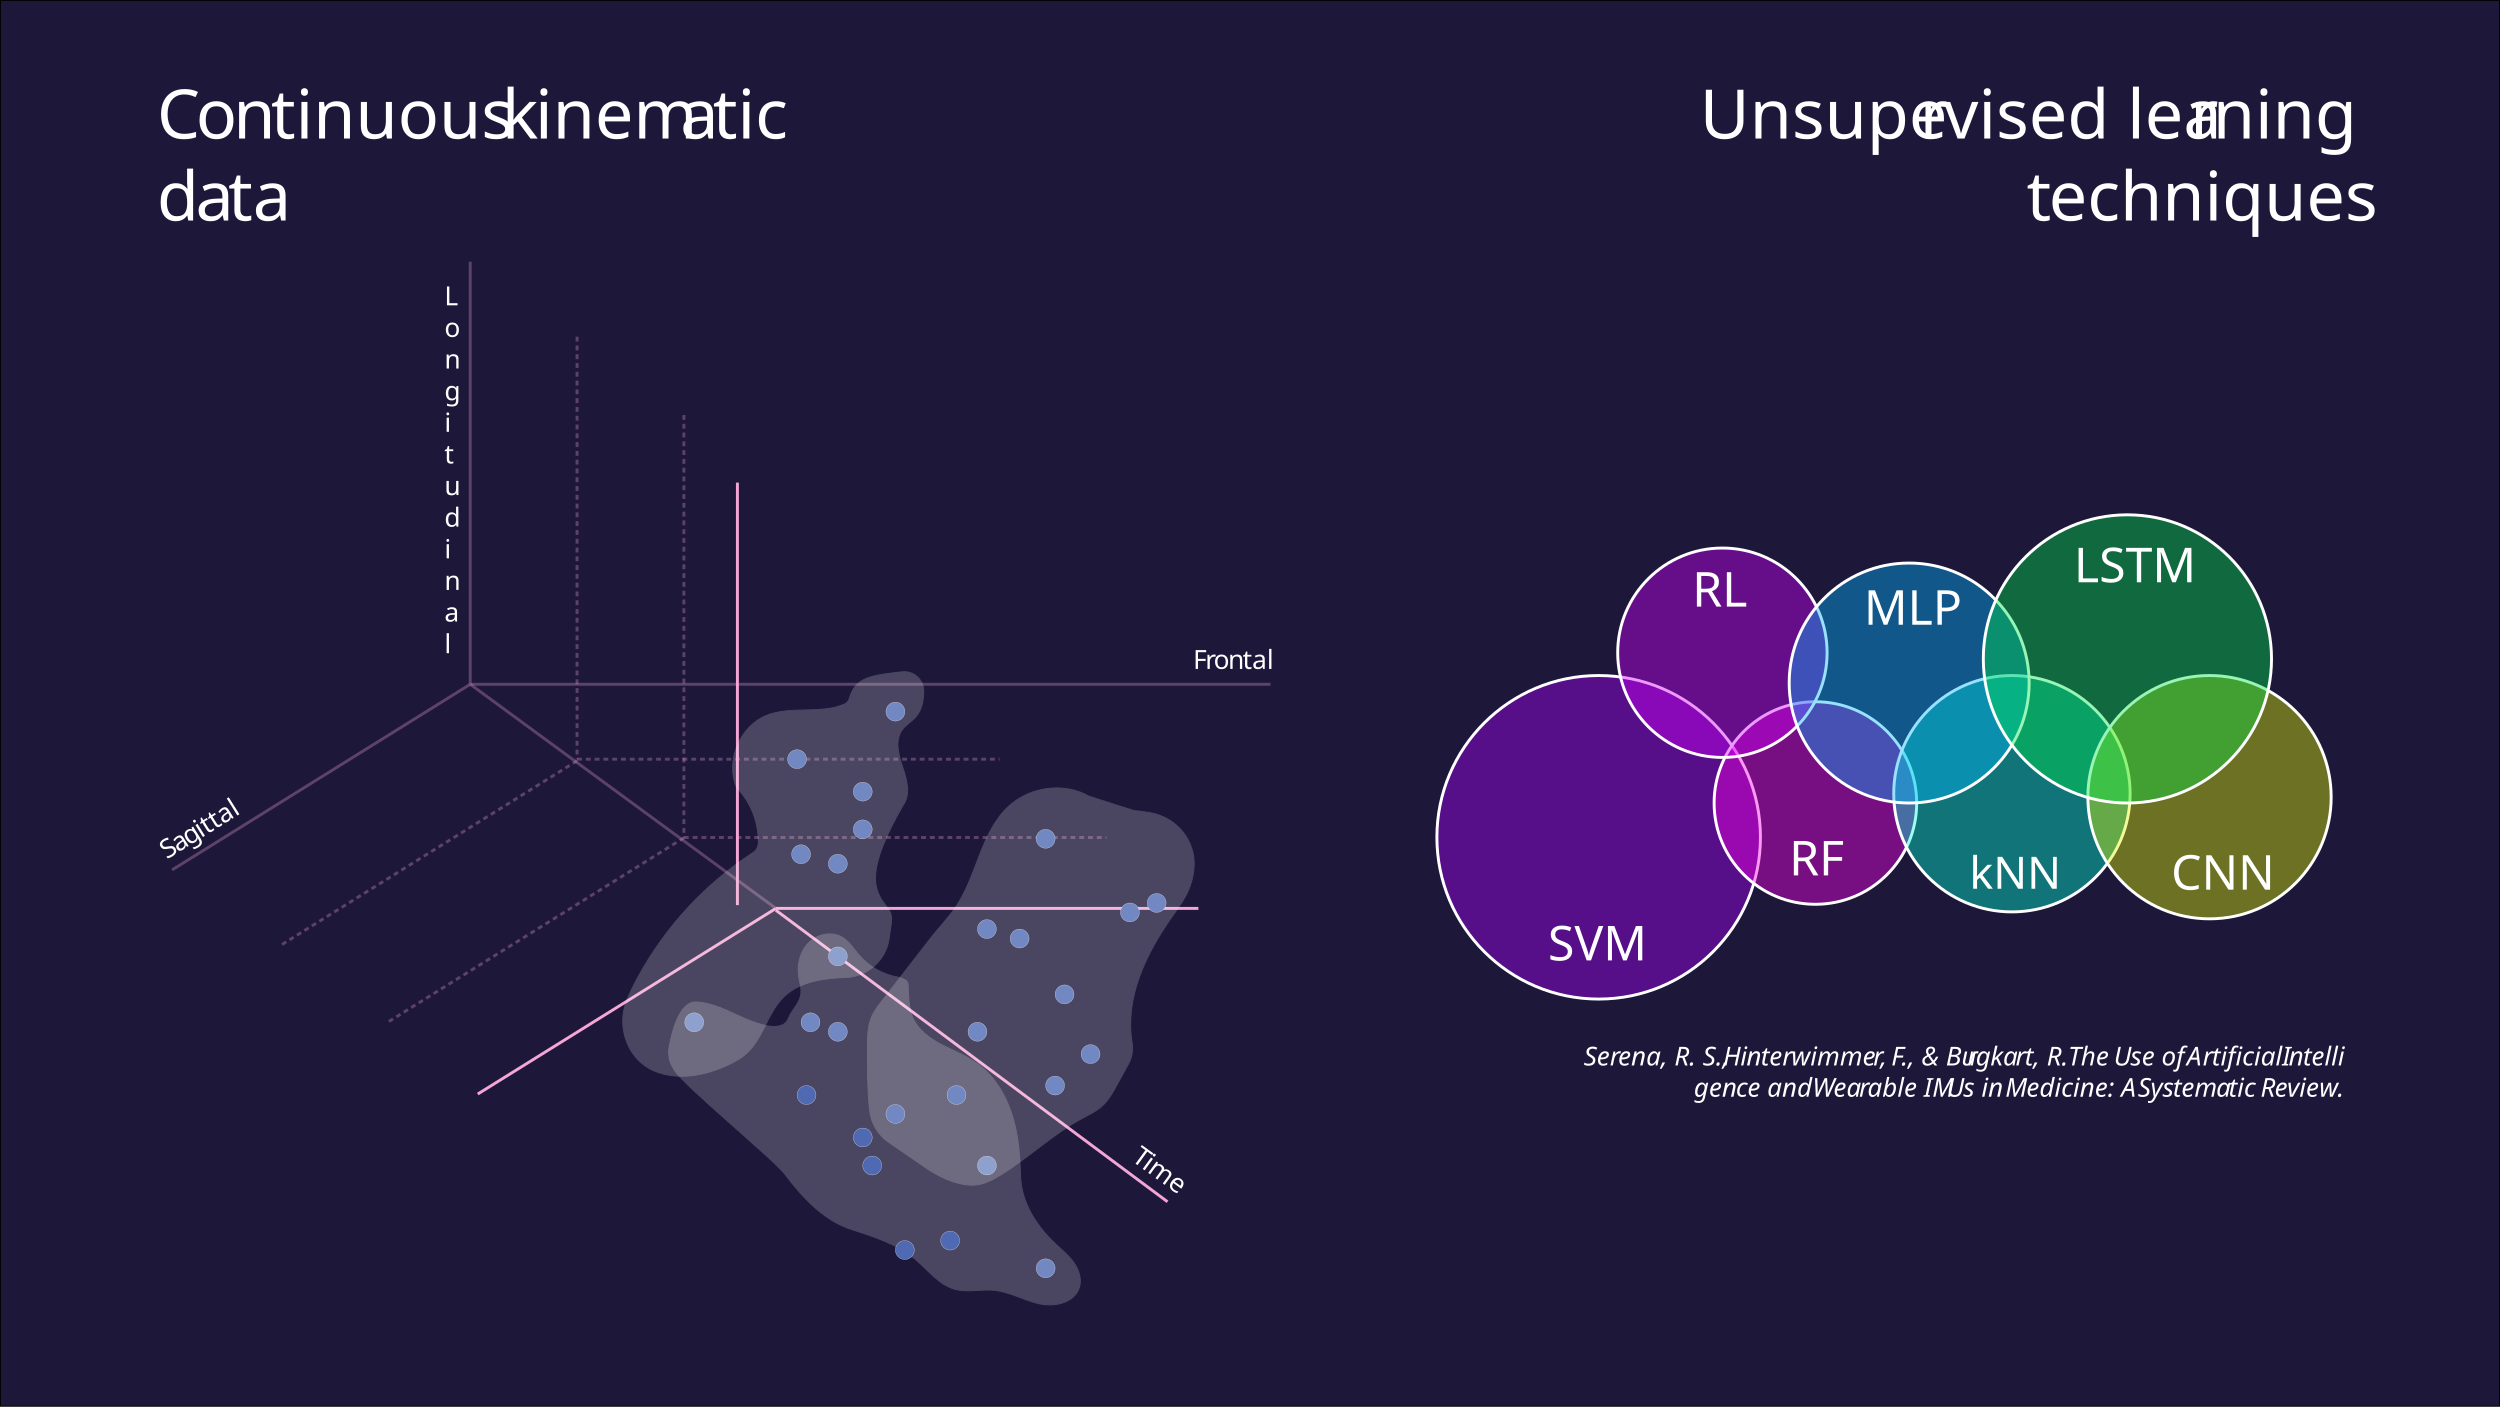
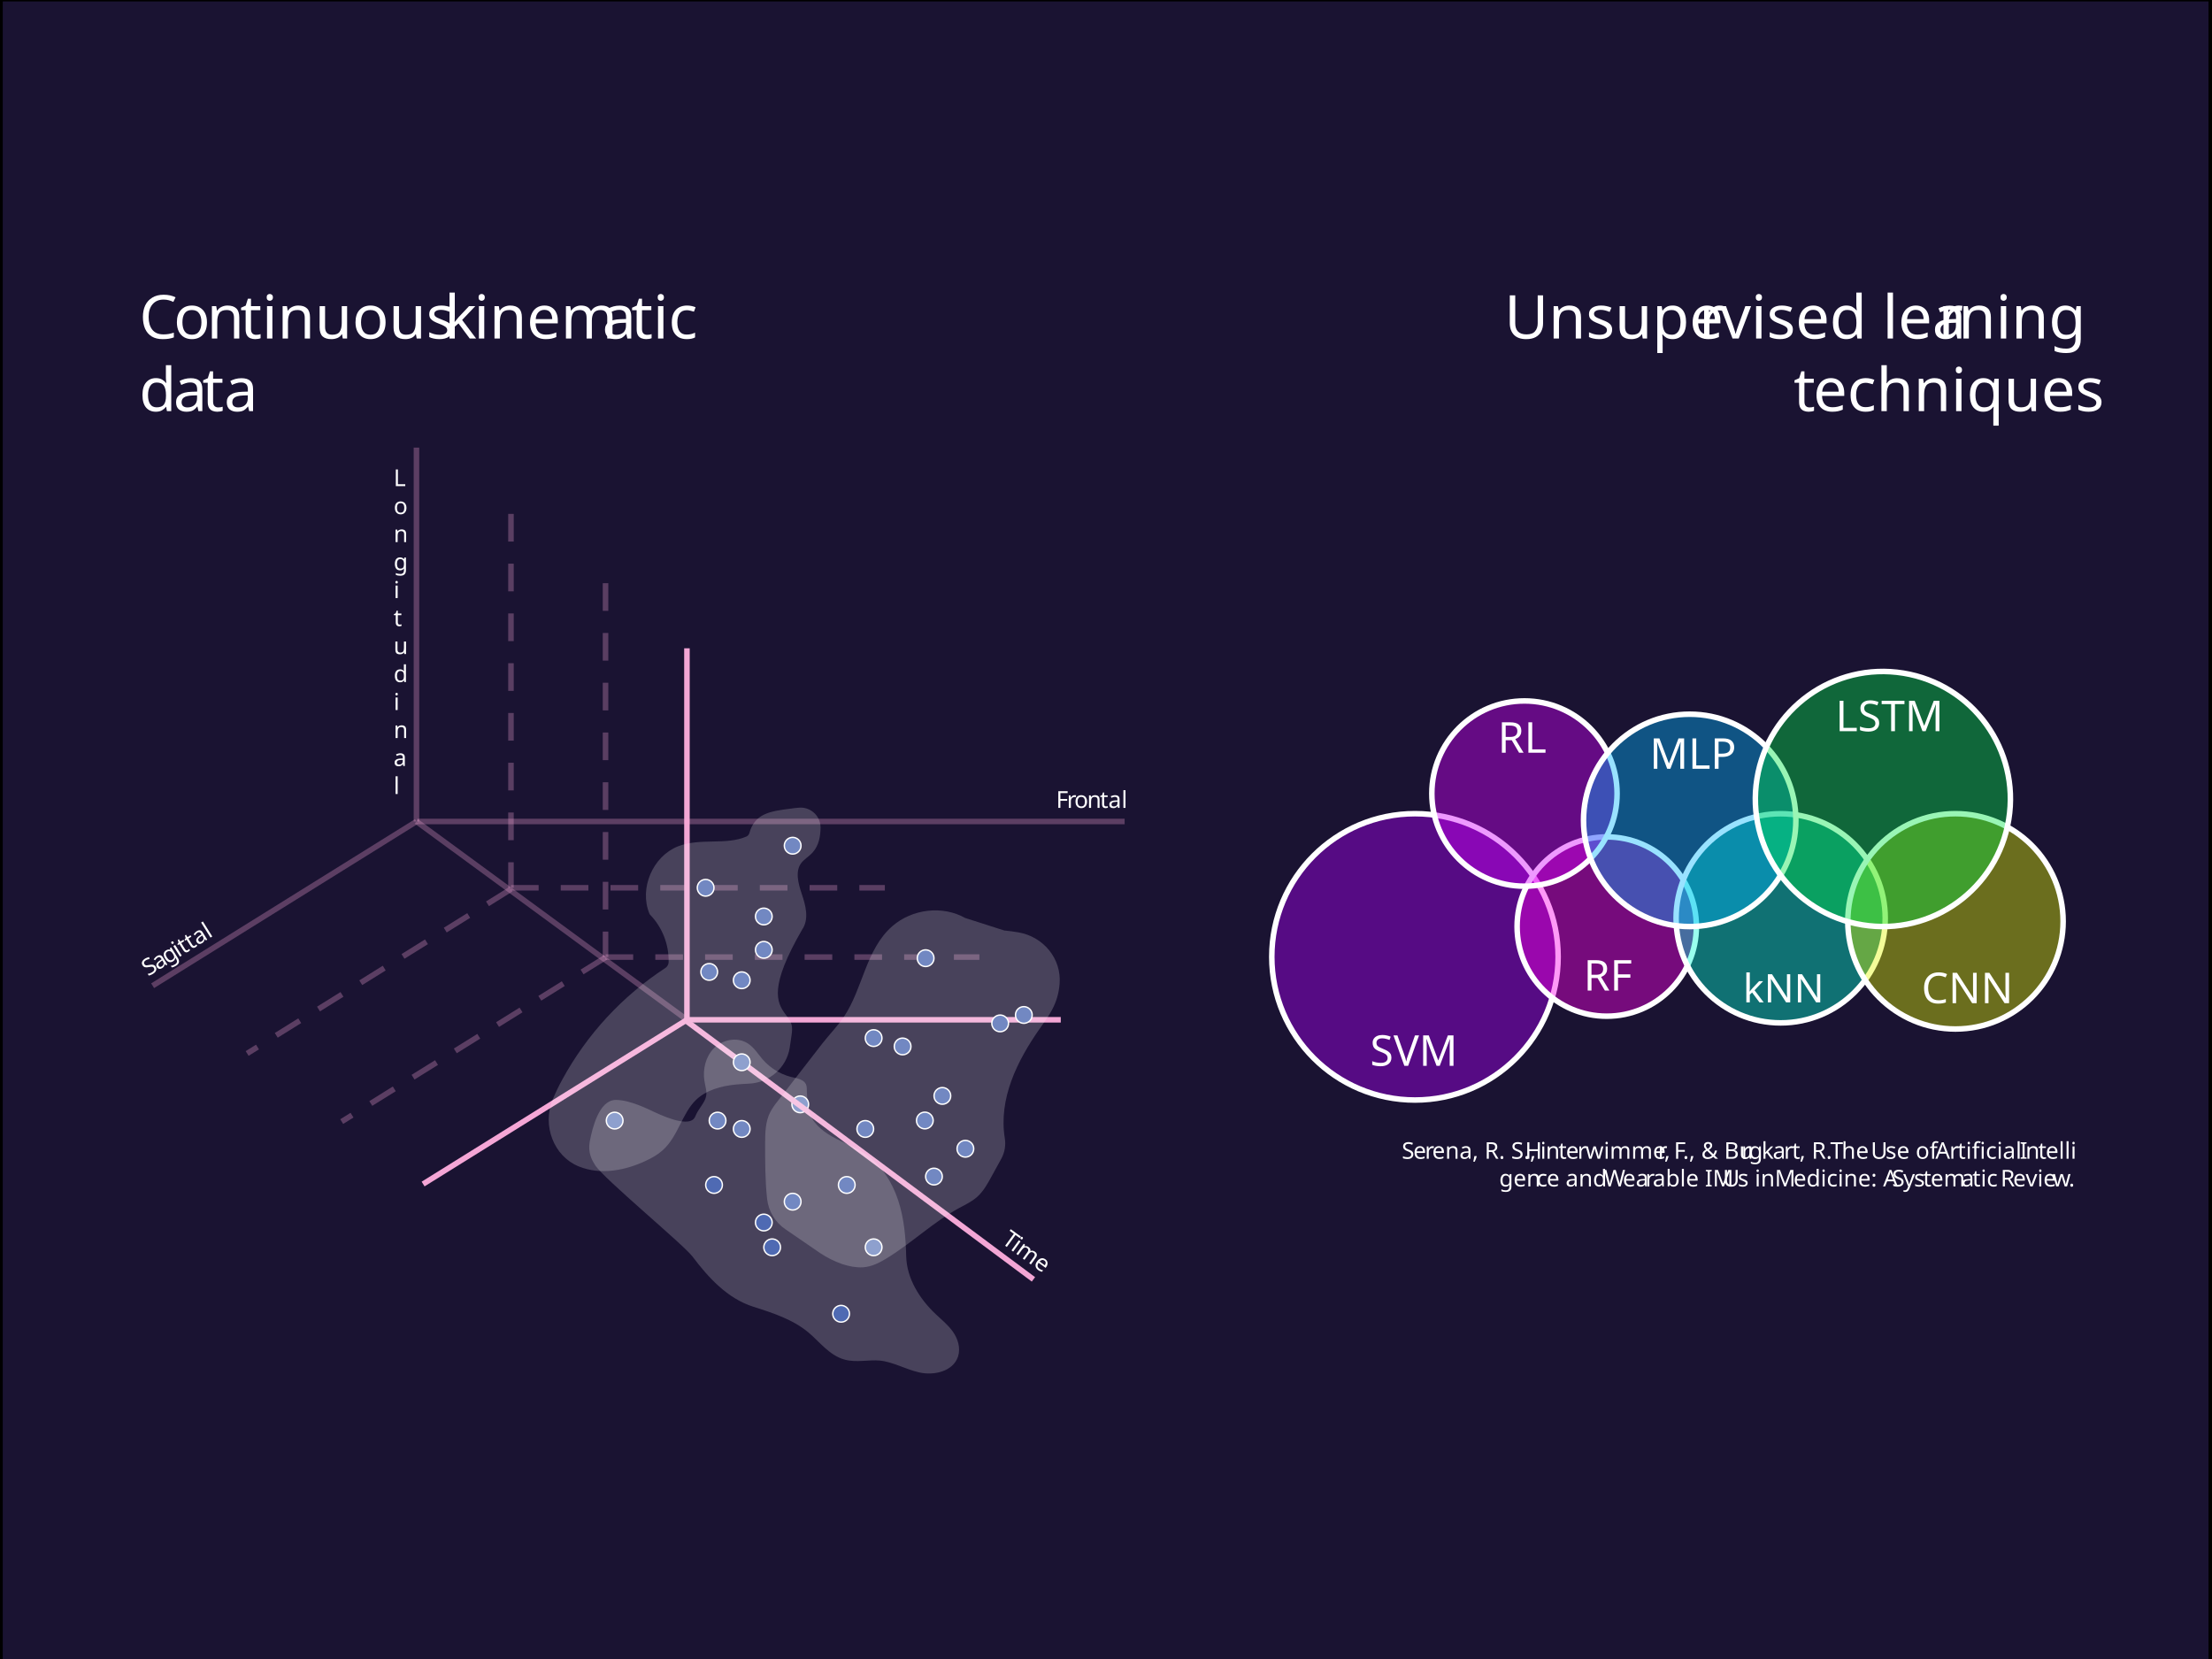
- <svg xmlns="http://www.w3.org/2000/svg" id="Layer_1" data-name="Layer 1" viewBox="0 0 2561 1441">
-   <defs>
-     <style>.cls-1{fill:#1d183a;stroke:#000;}.cls-1,.cls-2,.cls-33,.cls-45,.cls-46,.cls-47,.cls-48,.cls-49,.cls-58,.cls-59{stroke-miterlimit:10;}.cls-2,.cls-33,.cls-45,.cls-46,.cls-47,.cls-48,.cls-49{fill:none;stroke-width:3px;}.cls-2,.cls-46{stroke:#f3a6d5;}.cls-3{font-size:70px;}.cls-3,.cls-40,.cls-41,.cls-50,.cls-59,.cls-7{fill:#fff;}.cls-3,.cls-40,.cls-41,.cls-50{font-family:SourceSansPro-Regular, SourceSansPro Regular;}.cls-4{letter-spacing:0.03em;}.cls-5{letter-spacing:0em;}.cls-6{letter-spacing:-0.01em;}.cls-7{font-size:26.68px;font-family:SourceSansPro-It, SourceSansPro It;font-style:italic;}.cls-8{letter-spacing:0.01em;}.cls-9{letter-spacing:-0.01em;}.cls-10{letter-spacing:0.01em;}.cls-11{letter-spacing:0em;}.cls-12{letter-spacing:-0.01em;}.cls-13{letter-spacing:0em;}.cls-14{letter-spacing:0.02em;}.cls-15{letter-spacing:-0.05em;}.cls-16{letter-spacing:-0.1em;}.cls-17{letter-spacing:-0.01em;}.cls-18{letter-spacing:0em;}.cls-19{letter-spacing:0.02em;}.cls-20{letter-spacing:0.02em;}.cls-21{letter-spacing:0em;}.cls-22{letter-spacing:-0.04em;}.cls-23{letter-spacing:-0.01em;}.cls-24{letter-spacing:-0.01em;}.cls-25{letter-spacing:0.01em;}.cls-26{letter-spacing:0em;}.cls-27{letter-spacing:-0.04em;}.cls-28{letter-spacing:-0.03em;}.cls-29{letter-spacing:-0.01em;}.cls-30{letter-spacing:0em;}.cls-31{letter-spacing:-0.04em;}.cls-32{fill:#ae00ff;}.cls-32,.cls-34,.cls-35,.cls-36,.cls-37,.cls-38,.cls-39{opacity:0.4;}.cls-33,.cls-58,.cls-59{stroke:#fff;}.cls-34{fill:#ff00ea;}.cls-35{fill:#00ffd4;}.cls-36{fill:#e3f700;}.cls-37{fill:#d500ff;}.cls-38{fill:#00b7ff;}.cls-39{fill:#00e645;}.cls-40{font-size:49.34px;}.cls-41{font-size:45.74px;}.cls-42{letter-spacing:-0.01em;}.cls-43{letter-spacing:0em;}.cls-44{letter-spacing:0.02em;}.cls-45{stroke:#f7a6d7;}.cls-45,.cls-46,.cls-47,.cls-48{opacity:0.3;}.cls-46,.cls-48{stroke-dasharray:5 4 5 4 5 4;}.cls-47{stroke:#f1a6d4;}.cls-48,.cls-49{stroke:#f5a6d6;}.cls-50{font-size:27px;}.cls-51{letter-spacing:-0.03em;}.cls-52{letter-spacing:-0.01em;}.cls-53{letter-spacing:0em;}.cls-54{letter-spacing:0em;}.cls-55{letter-spacing:0em;}.cls-56{letter-spacing:-0.01em;}.cls-57{letter-spacing:-0.01em;}.cls-58{fill:#4f6ab3;stroke-width:0.25px;}.cls-59{opacity:0.2;}</style>
-   </defs>
-   <rect class="cls-1" x="0.5" y="0.5" width="2560" height="1440" />
-   <line class="cls-2" x1="755.4" y1="494.38" x2="755.4" y2="927.19" />
-   <text class="cls-3" transform="translate(1741.18 141.91)">Unsupe<tspan class="cls-4" x="225.33" y="0">r</tspan>
-     <tspan x="249.97" y="0">vised lea</tspan>
-     <tspan class="cls-5" x="502.45" y="0">r</tspan>
-     <tspan x="525.62" y="0">ning</tspan>
-     <tspan class="cls-6" x="334.8" y="84">t</tspan>
-     <tspan x="357.55" y="84">echniques</tspan>
-   </text>
-   <text class="cls-7" transform="translate(1622.37 1091.46)">
-     <tspan class="cls-8">S</tspan>
-     <tspan x="13.31" y="0">e</tspan>
-     <tspan class="cls-9" x="26.68" y="0">r</tspan>
-     <tspan x="35.14" y="0">ena, R. S., </tspan>
-     <tspan class="cls-10" x="142.74" y="0">H</tspan>
-     <tspan x="160.4" y="0">i</tspan>
-     <tspan class="cls-11" x="166.64" y="0">n</tspan>
-     <tspan class="cls-12" x="181.34" y="0">t</tspan>
-     <tspan class="cls-13" x="190.01" y="0">e</tspan>
-     <tspan class="cls-14" x="203.38" y="0">r</tspan>
-     <tspan x="212.77" y="0">wimme</tspan>
-     <tspan class="cls-15" x="296.52" y="0">r</tspan>
-     <tspan x="303.83" y="0">, </tspan>
-     <tspan class="cls-16" x="315.01" y="0">F</tspan>
-     <tspan x="325.41" y="0">., &amp; Bu</tspan>
-     <tspan class="cls-17" x="393.07" y="0">r</tspan>
-     <tspan class="cls-18" x="401.58" y="0">g</tspan>
-     <tspan class="cls-19" x="416.5" y="0">k</tspan>
-     <tspan x="429.49" y="0">a</tspan>
-     <tspan class="cls-20" x="442.35" y="0">r</tspan>
-     <tspan class="cls-21" x="451.71" y="0">t</tspan>
-     <tspan x="460.46" y="0">, R.</tspan>
-     <tspan class="cls-22" x="491.52" y="0"> </tspan>
-     <tspan class="cls-23" x="496.08" y="0">T</tspan>
-     <tspan class="cls-18" x="509.16" y="0">he </tspan>
-     <tspan class="cls-24" x="542.98" y="0">U</tspan>
-     <tspan class="cls-18" x="560.09" y="0">se of </tspan>
-     <tspan class="cls-21" x="617.77" y="0">A</tspan>
-     <tspan class="cls-20" x="634.02" y="0">r</tspan>
-     <tspan x="643.38" y="0">tificial </tspan>
-     <tspan class="cls-25" x="715.42" y="0">I</tspan>
-     <tspan class="cls-26" x="722.06" y="0">n</tspan>
-     <tspan class="cls-12" x="736.76" y="0">t</tspan>
-     <tspan x="745.43" y="0">elli</tspan>
-     <tspan x="112.77" y="32.02">gen</tspan>
-     <tspan class="cls-12" x="155.86" y="32.02">c</tspan>
-     <tspan x="167.65" y="32.02">e and</tspan>
-     <tspan class="cls-27" x="229.39" y="32.02"> </tspan>
-     <tspan class="cls-28" x="234.09" y="32.02">W</tspan>
-     <tspan class="cls-13" x="255.78" y="32.02">ea</tspan>
-     <tspan class="cls-29" x="282" y="32.02">r</tspan>
-     <tspan class="cls-13" x="290.59" y="32.02">able IM</tspan>
-     <tspan class="cls-12" x="371.78" y="32.02">U</tspan>
-     <tspan x="388.88" y="32.02">s in </tspan>
-     <tspan class="cls-8" x="431.81" y="32.02">M</tspan>
-     <tspan x="453.42" y="32.02">edicine: A </tspan>
-     <tspan class="cls-17" x="567.61" y="32.02">S</tspan>
-     <tspan class="cls-12" x="580.55" y="32.02">y</tspan>
-     <tspan x="592.96" y="32.02">s</tspan>
-     <tspan class="cls-12" x="603.52" y="32.02">t</tspan>
-     <tspan x="612.19" y="32.02">em</tspan>
-     <tspan class="cls-26" x="647.81" y="32.02">a</tspan>
-     <tspan x="660.56" y="32.02">tic </tspan>
-     <tspan class="cls-30" x="693.24" y="32.02">R</tspan>
-     <tspan x="707.71" y="32.02">evie</tspan>
-     <tspan class="cls-31" x="753.51" y="32.02">w</tspan>
-     <tspan x="772.11" y="32.02">.</tspan>
-   </text>
-   <circle class="cls-32" cx="1637.67" cy="857.73" r="165.72" />
-   <circle class="cls-33" cx="1637.67" cy="857.73" r="165.72" />
-   <circle class="cls-34" cx="1859.69" cy="822.61" r="103.75" />
-   <circle class="cls-33" cx="1859.69" cy="822.61" r="103.75" />
-   <circle class="cls-35" cx="2061.02" cy="813.08" r="121.07" />
-   <circle class="cls-33" cx="2061.02" cy="813.08" r="121.07" />
-   <circle class="cls-36" cx="2263.43" cy="816.63" r="124.62" />
-   <circle class="cls-33" cx="2263.43" cy="816.63" r="124.62" />
-   <circle class="cls-37" cx="1764.42" cy="668.66" r="107.25" />
-   <circle class="cls-33" cx="1764.42" cy="668.66" r="107.25" />
-   <circle class="cls-38" cx="1955.75" cy="699.7" r="122.91" />
-   <circle class="cls-33" cx="1955.75" cy="699.7" r="122.91" />
-   <circle class="cls-39" cx="2179.33" cy="674.99" r="147.62" />
-   <circle class="cls-33" cx="2179.33" cy="674.99" r="147.62" />
-   <text class="cls-40" transform="translate(1585.71 983.86)">SVM</text>
-   <text class="cls-40" transform="translate(1832.84 896.75)">RF</text>
-   <text class="cls-40" transform="translate(1909.39 639.97)">MLP</text>
-   <text class="cls-40" transform="translate(2124.54 596.44)">LSTM</text>
-   <text class="cls-40" transform="translate(2224.08 911.36)">CNN</text>
-   <text class="cls-41" transform="translate(2017.43 910.4)">kNN</text>
-   <text class="cls-40" transform="translate(1733.52 621.38)">RL</text>
-   <text class="cls-3" transform="translate(160.73 141.91)">
-     <tspan class="cls-42">C</tspan>
-     <tspan x="39.83" y="0">o</tspan>
-     <tspan class="cls-43" x="78.26" y="0">n</tspan>
-     <tspan x="116.83" y="0">tinuous </tspan>
-     <tspan class="cls-44" x="353.36" y="0">k</tspan>
-     <tspan x="387.38" y="0">inem</tspan>
-     <tspan class="cls-43" x="536.05" y="0">a</tspan>
-     <tspan x="569.51" y="0">tic</tspan>
-     <tspan x="0" y="84">d</tspan>
-     <tspan class="cls-43" x="39.48" y="84">a</tspan>
-     <tspan x="72.94" y="84">ta</tspan>
-   </text>
-   <line class="cls-45" x1="481.69" y1="268.16" x2="481.69" y2="700.97" />
-   <line class="cls-46" x1="591.13" y1="344.9" x2="591.13" y2="777.71" />
-   <line class="cls-46" x1="700.57" y1="425.12" x2="700.57" y2="857.93" />
-   <line class="cls-45" x1="482.63" y1="700.97" x2="1301.56" y2="700.97" />
-   <line class="cls-46" x1="591.13" y1="777.71" x2="1023.94" y2="777.71" />
-   <line class="cls-46" x1="700.57" y1="857.93" x2="1133.38" y2="857.93" />
-   <line class="cls-2" x1="794.82" y1="930.56" x2="1227.64" y2="930.56" />
-   <line class="cls-47" x1="481.69" y1="700.97" x2="794.82" y2="930.56" />
-   <line class="cls-45" x1="481.69" y1="700.97" x2="176.27" y2="891.14" />
-   <line class="cls-48" x1="591.13" y1="779.37" x2="285.71" y2="969.53" />
-   <line class="cls-48" x1="700.57" y1="858.25" x2="395.15" y2="1048.41" />
-   <line class="cls-49" x1="794.82" y1="930.56" x2="489.41" y2="1120.73" />
-   <text class="cls-50" transform="translate(1222.19 685.24)">
-     <tspan class="cls-51">F</tspan>
-     <tspan class="cls-52" x="12.45" y="0">r</tspan>
-     <tspan x="21.01" y="0">o</tspan>
-     <tspan class="cls-53" x="35.83" y="0">n</tspan>
-     <tspan x="50.71" y="0">tal</tspan>
-   </text>
-   <text class="cls-50" transform="translate(455.24 312.75)">L<tspan x="0" y="32.4">o</tspan>
-     <tspan x="0" y="64.8">n</tspan>
-     <tspan x="0" y="97.2">g</tspan>
-     <tspan x="0" y="129.6">i</tspan>
-     <tspan x="0" y="162">t</tspan>
-     <tspan x="0" y="194.4">u</tspan>
-     <tspan x="0" y="226.8">d</tspan>
-     <tspan x="0" y="259.2">i</tspan>
-     <tspan x="0" y="291.6">n</tspan>
-     <tspan x="0" y="324">a</tspan>
-     <tspan x="0" y="356.4">l</tspan>
-   </text>
-   <text class="cls-50" transform="translate(170.9 880.57) rotate(-32)">
-     <tspan class="cls-54">S</tspan>
-     <tspan class="cls-55" x="13.39" y="0">a</tspan>
-     <tspan class="cls-56" x="26.41" y="0">g</tspan>
-     <tspan x="41.34" y="0">ittal</tspan>
-   </text>
-   <text class="cls-50" transform="translate(1158.19 1188.42) rotate(36)">
-     <tspan class="cls-57">T</tspan>
-     <tspan x="13.09" y="0">ime</tspan>
-   </text>
-   <line class="cls-2" x1="794.82" y1="932.46" x2="1195.99" y2="1231.08" />
-   <circle class="cls-58" cx="917.25" cy="728.99" r="9.69" />
-   <circle class="cls-58" cx="883.8" cy="810.97" r="9.69" />
-   <circle class="cls-58" cx="816.51" cy="777.71" r="9.69" />
-   <circle class="cls-58" cx="820.61" cy="875.11" r="9.69" />
-   <circle class="cls-58" cx="883.8" cy="849.59" r="9.69" />
-   <circle class="cls-58" cx="711.17" cy="1047.25" r="9.69" />
-   <circle class="cls-58" cx="858.29" cy="979.72" r="9.69" />
-   <circle class="cls-58" cx="830.3" cy="1047.25" r="9.69" />
-   <circle class="cls-58" cx="1011" cy="1193.97" r="9.69" />
-   <circle class="cls-58" cx="1071.16" cy="1299.26" r="9.69" />
-   <circle class="cls-58" cx="1071.16" cy="859.27" r="9.69" />
-   <circle class="cls-58" cx="1011" cy="951.74" r="9.69" />
-   <circle class="cls-58" cx="1080.85" cy="1112.07" r="9.69" />
-   <circle class="cls-58" cx="1001.31" cy="1056.94" r="9.69" />
-   <circle class="cls-58" cx="1090.54" cy="1018.64" r="9.69" />
-   <circle class="cls-58" cx="1044.49" cy="961.43" r="9.69" />
-   <circle class="cls-58" cx="858.29" cy="1056.94" r="9.69" />
-   <circle class="cls-58" cx="858.29" cy="884.8" r="9.69" />
-   <circle class="cls-58" cx="1157.48" cy="934.69" r="9.69" />
-   <circle class="cls-58" cx="1184.88" cy="925" r="9.69" />
-   <circle class="cls-58" cx="1117.17" cy="1079.85" r="9.69" />
-   <path class="cls-59" d="M920.54,1001.11a68.59,68.59,0,0,1-40.71-22.94c-5.34-6.25-9.74-13.66-16.77-17.92-10.82-6.57-25.87-3.48-34.76,5.54s-12,22.7-10,35.2c1,6,3,12.12,2,18.15-1.51,9-9.36,15.6-12.7,24.11-6.38,16.28-34.37,4.92-51.13-2.82-7.75-3.57-28.27-14-43.95-14-16.35,0-24,29.39-27,45.46-2.3,12.44,2.82,20.37,5.52,24.77,9.17,15,102.11,91.73,112.66,105.74,18.26,24.24,40,48,68.92,57.18,23,7.32,46.62,15,65.1,30.52,13.05,11,23.91,26,40.32,30.57,13.07,3.64,27-.22,40.53,1.12,16,1.58,30.47,10.35,46.2,13.83s35.86-1.06,40.84-16.39c2.84-8.76-.32-18.51-5.65-26s-12.64-13.33-19.34-19.65c-19.35-18.24-34.58-42.69-35.19-69.28-.5-21.55-2.36-43.3-9.11-63.77s-18.8-39.71-36.51-52c-11.94-8.29-25.91-13.12-38.59-20.22s-24.73-17.51-28.24-31.61c-1.82-7.32-2.17-14.93-2.54-22.46C930.05,1007.54,932,1004.2,920.54,1001.11Z" />
-   <path class="cls-59" d="M915.46,689.24c-24.88,3.08-39.65,5.8-45.26,26a9.33,9.33,0,0,1-5.21,6.06c-24.52,10.61-54,1.68-79,11.27-27.93,10.74-43.16,46.45-31.55,74a80.16,80.16,0,0,1,22.39,57,11.86,11.86,0,0,1-5.33,9.74,355.76,355.76,0,0,0-118.07,127.74,230.21,230.21,0,0,0-11.33,23.6c-11.21,27.72,1.05,61.47,28.75,72.74,24.27,9.86,52.22,4.42,75.8-6.82,6.4-3.06,12.66-6.56,17.94-11.3,17.45-15.63,21.67-42,38.55-58.29,12.59-12.12,30.57-16.89,48-18.64,5.1-.51,10.23-.8,15.37-1,22-1,40.6-17.08,44.13-38.82q1.19-7.37,2.15-14.76c.5-3.89,1-7.93-.24-11.68-1.12-3.54-3.59-6.46-5.85-9.41-12.28-16.08-19.59-35.9,18.73-102.26,7.65-10.94,3.55-25.86-.75-38.51s-8.22-27.67-.33-38.44c3.74-5.11,9.58-8.27,13.77-13,6.23-7.06,8-16.46,8.15-26.1a19.92,19.92,0,0,0-21.21-20.19C922.11,688.35,918.89,688.73,915.46,689.24Z" />
-   <circle class="cls-58" cx="826.2" cy="1121.76" r="9.69" />
-   <circle class="cls-58" cx="917.25" cy="1141.14" r="9.69" />
-   <circle class="cls-58" cx="893.49" cy="1193.97" r="9.69" />
-   <circle class="cls-58" cx="979.83" cy="1121.76" r="9.69" />
-   <circle class="cls-58" cx="973.32" cy="1270.88" r="9.69" />
-   <circle class="cls-58" cx="883.8" cy="1165.24" r="9.69" />
-   <circle class="cls-58" cx="926.94" cy="1280.57" r="9.69" />
-   <path class="cls-59" d="M1178.26,832.57c-5.47-1-11-1.62-16.79-2.21l-45.75-14.64c-25.44-14.41-59.08-10.06-80.86,8.84-30,26-33.45,71.29-55.59,104.26-7.49,11.14-17,20.74-25.26,31.34l-52,67.07a74.29,74.29,0,0,0-8,11.88c-5.27,10.41-5.4,22.58-5.42,34.25,0,21.56-.06,43.17,2.31,64.58a45.87,45.87,0,0,0,19.91,32.55l40.16,27.56a115.48,115.48,0,0,0,24.81,12.38c7.29,2.36,15,4,22.69,3.54,9.31-.58,17.92-5,25.88-9.89,29.17-17.78,54.06-42.14,84.12-58.36,7-3.78,14.37-7.17,20.31-12.48,6.72-6,11.19-14.08,15.53-22l11.76-21.43a34.08,34.08,0,0,0,3.59-21.79c-7.43-46.64,14.47-91.13,41.05-129C1207,930,1213.8,921,1218,910.69a69.91,69.91,0,0,0,4.24-14.73c.42-2.35.71-4.72.9-7.1C1225.35,861.36,1205.45,837.26,1178.26,832.57Z" />
+ <svg xmlns="http://www.w3.org/2000/svg" version="1.1" id="Layer_1" x="0px" y="0px" width="400px" height="300px" viewBox="0 0 400 300" style="enable-background:new 0 0 400 300;" xml:space="preserve">
+   <style type="text/css">
+ 	.st0{fill:#1A1332;stroke:#000000;stroke-miterlimit:10;}
+ 	.st1{fill:#4F6AB3;stroke:#FFFFFF;stroke-width:0.25;stroke-miterlimit:10;}
+ 	.st2{fill:none;stroke:#F3A6D5;stroke-miterlimit:10;}
+ 	.st3{fill:#FFFFFF;}
+ 	.st4{font-family:'SourceSansPro-Regular';}
+ 	.st5{font-size:10.93px;}
+ 	.st6{font-family:'SourceSansPro-It';}
+ 	.st7{font-size:4.174px;}
+ 	.st8{opacity:0.4;fill:#AE00FF;enable-background:new    ;}
+ 	.st9{fill:none;stroke:#FFFFFF;stroke-miterlimit:10;}
+ 	.st10{opacity:0.4;fill:#FF00EA;enable-background:new    ;}
+ 	.st11{opacity:0.4;fill:#00FFD4;enable-background:new    ;}
+ 	.st12{opacity:0.4;fill:#E3F700;enable-background:new    ;}
+ 	.st13{opacity:0.4;fill:#D500FF;enable-background:new    ;}
+ 	.st14{opacity:0.4;fill:#00B7FF;enable-background:new    ;}
+ 	.st15{opacity:0.4;fill:#00E645;enable-background:new    ;}
+ 	.st16{font-size:7.704px;}
+ 	.st17{font-size:7.142px;}
+ 	.st18{opacity:0.3;fill:none;stroke:#F7A6D7;stroke-miterlimit:10;enable-background:new    ;}
+ 	.st19{opacity:0.3;fill:none;stroke:#F3A6D5;stroke-miterlimit:10;stroke-dasharray:5,4,5,4,5,4;enable-background:new    ;}
+ 	.st20{opacity:0.3;fill:none;stroke:#F1A6D4;stroke-miterlimit:10;enable-background:new    ;}
+ 	.st21{opacity:0.3;fill:none;stroke:#F5A6D6;stroke-miterlimit:10;stroke-dasharray:5,4,5,4,5,4;enable-background:new    ;}
+ 	.st22{fill:none;stroke:#F5A6D6;stroke-miterlimit:10;}
+ 	.st23{font-size:4.224px;}
+ 	.st24{opacity:0.2;fill:#FFFFFF;stroke:#FFFFFF;stroke-miterlimit:10;enable-background:new    ;}
+ </style>
+   <rect y="-0.24" class="st0" width="399.87" height="300.85" />
+   <circle class="st1" cx="167.24" cy="202.62" r="1.51" />
+   <circle class="st1" cx="144.71" cy="199.7" r="1.51" />
+   <line class="st2" x1="124.22" y1="117.23" x2="124.22" y2="184.83" />
+   <text transform="matrix(1 0 0 1 272.0352 61.2191)" class="st3 st4 st5">Unsupe</text>
+   <text transform="matrix(1 0 0 1 307.2363 61.2191)" class="st3 st4 st5">r</text>
+   <text transform="matrix(1 0 0 1 311.083 61.2191)" class="st3 st4 st5">vised lea</text>
+   <text transform="matrix(1 0 0 1 350.5176 61.2191)" class="st3 st4 st5">r</text>
+   <text transform="matrix(1 0 0 1 354.1406 61.2191)" class="st3 st4 st5">ning</text>
+   <text transform="matrix(1 0 0 1 324.3311 74.3451)" class="st3 st4 st5">t</text>
+   <text transform="matrix(1 0 0 1 327.8877 74.3451)" class="st3 st4 st5">echniques</text>
+   <text transform="matrix(1 0 0 1 253.4795 209.5409)" class="st3 st6 st7">S</text>
+   <text transform="matrix(1 0 0 1 255.5576 209.5409)" class="st3 st6 st7">e</text>
+   <text transform="matrix(1 0 0 1 257.6465 209.5409)" class="st3 st6 st7">r</text>
+   <text transform="matrix(1 0 0 1 258.9697 209.5409)" class="st3 st6 st7">ena, R. S., </text>
+   <text transform="matrix(1 0 0 1 275.7725 209.5409)" class="st3 st6 st7">H</text>
+   <text transform="matrix(1 0 0 1 278.5342 209.5409)" class="st3 st6 st7">i</text>
+   <text transform="matrix(1 0 0 1 279.5088 209.5409)" class="st3 st6 st7">n</text>
+   <text transform="matrix(1 0 0 1 281.8057 209.5409)" class="st3 st6 st7">t</text>
+   <text transform="matrix(1 0 0 1 283.1572 209.5409)" class="st3 st6 st7">e</text>
+   <text transform="matrix(1 0 0 1 285.2471 209.5409)" class="st3 st6 st7">r</text>
+   <text transform="matrix(1 0 0 1 286.7158 209.5409)" class="st3 st6 st7">wimme</text>
+   <text transform="matrix(1 0 0 1 299.7979 209.5409)" class="st3 st6 st7">r</text>
+   <text transform="matrix(1 0 0 1 300.9355 209.5409)" class="st3 st6 st7">, </text>
+   <text transform="matrix(1 0 0 1 302.6855 209.5409)" class="st3 st6 st7">F</text>
+   <text transform="matrix(1 0 0 1 304.3115 209.5409)" class="st3 st6 st7">., &amp; Bu</text>
+   <text transform="matrix(1 0 0 1 314.8809 209.5409)" class="st3 st6 st7">r</text>
+   <text transform="matrix(1 0 0 1 316.2031 209.5409)" class="st3 st6 st7">g</text>
+   <text transform="matrix(1 0 0 1 318.5352 209.5409)" class="st3 st6 st7">k</text>
+   <text transform="matrix(1 0 0 1 320.5654 209.5409)" class="st3 st6 st7">a</text>
+   <text transform="matrix(1 0 0 1 322.5762 209.5409)" class="st3 st6 st7">r</text>
+   <text transform="matrix(1 0 0 1 324.0352 209.5409)" class="st3 st6 st7">t</text>
+   <text transform="matrix(1 0 0 1 325.4053 209.5409)" class="st3 st6 st7">, R.</text>
+   <text transform="matrix(1 0 0 1 330.2539 209.5409)" class="st3 st6 st7"> </text>
+   <text transform="matrix(1 0 0 1 330.9668 209.5409)" class="st3 st6 st7">T</text>
+   <text transform="matrix(1 0 0 1 333.0088 209.5409)" class="st3 st6 st7">he </text>
+   <text transform="matrix(1 0 0 1 338.293 209.5409)" class="st3 st6 st7">U</text>
+   <text transform="matrix(1 0 0 1 340.9629 209.5409)" class="st3 st6 st7">se of </text>
+   <text transform="matrix(1 0 0 1 349.9746 209.5409)" class="st3 st6 st7">A</text>
+   <text transform="matrix(1 0 0 1 352.5127 209.5409)" class="st3 st6 st7">r</text>
+   <text transform="matrix(1 0 0 1 353.9756 209.5409)" class="st3 st6 st7">tificial </text>
+   <text transform="matrix(1 0 0 1 365.2217 209.5409)" class="st3 st6 st7">I</text>
+   <text transform="matrix(1 0 0 1 366.2676 209.5409)" class="st3 st6 st7">n</text>
+   <text transform="matrix(1 0 0 1 368.5645 209.5409)" class="st3 st6 st7">t</text>
+   <text transform="matrix(1 0 0 1 369.9141 209.5409)" class="st3 st6 st7">elli</text>
+   <text transform="matrix(1 0 0 1 271.0947 214.5419)" class="st3 st6 st7">gen</text>
+   <text transform="matrix(1 0 0 1 277.8232 214.5419)" class="st3 st6 st7">c</text>
+   <text transform="matrix(1 0 0 1 279.668 214.5419)" class="st3 st6 st7">e and</text>
+   <text transform="matrix(1 0 0 1 289.3086 214.5419)" class="st3 st6 st7"> </text>
+   <text transform="matrix(1 0 0 1 290.043 214.5419)" class="st3 st6 st7">W</text>
+   <text transform="matrix(1 0 0 1 293.4307 214.5419)" class="st3 st6 st7">ea</text>
+   <text transform="matrix(1 0 0 1 297.5293 214.5419)" class="st3 st6 st7">r</text>
+   <text transform="matrix(1 0 0 1 298.8682 214.5419)" class="st3 st6 st7">able IM</text>
+   <text transform="matrix(1 0 0 1 311.5498 214.5419)" class="st3 st6 st7">U</text>
+   <text transform="matrix(1 0 0 1 314.2217 214.5419)" class="st3 st6 st7">s in </text>
+   <text transform="matrix(1 0 0 1 320.9287 214.5419)" class="st3 st6 st7">M</text>
+   <text transform="matrix(1 0 0 1 324.3018 214.5419)" class="st3 st6 st7">edicine: A </text>
+   <text transform="matrix(1 0 0 1 342.1387 214.5419)" class="st3 st6 st7">S</text>
+   <text transform="matrix(1 0 0 1 344.1621 214.5419)" class="st3 st6 st7">y</text>
+   <text transform="matrix(1 0 0 1 346.0986 214.5419)" class="st3 st6 st7">s</text>
+   <text transform="matrix(1 0 0 1 347.748 214.5419)" class="st3 st6 st7">t</text>
+   <text transform="matrix(1 0 0 1 349.1055 214.5419)" class="st3 st6 st7">em</text>
+   <text transform="matrix(1 0 0 1 354.665 214.5419)" class="st3 st6 st7">a</text>
+   <text transform="matrix(1 0 0 1 356.6553 214.5419)" class="st3 st6 st7">tic </text>
+   <text transform="matrix(1 0 0 1 361.7617 214.5419)" class="st3 st6 st7">R</text>
+   <text transform="matrix(1 0 0 1 364.0215 214.5419)" class="st3 st6 st7">evie</text>
+   <text transform="matrix(1 0 0 1 371.1758 214.5419)" class="st3 st6 st7">w</text>
+   <text transform="matrix(1 0 0 1 374.0811 214.5419)" class="st3 st6 st7">.</text>
+   <circle class="st8" cx="255.87" cy="173.03" r="25.89" />
+   <circle class="st9" cx="255.87" cy="173.03" r="25.89" />
+   <circle class="st10" cx="290.55" cy="167.55" r="16.21" />
+   <circle class="st9" cx="290.55" cy="167.55" r="16.21" />
+   <circle class="st11" cx="322" cy="166.06" r="18.91" />
+   <circle class="st9" cx="322" cy="166.06" r="18.91" />
+   <circle class="st12" cx="353.61" cy="166.61" r="19.47" />
+   <circle class="st9" cx="353.61" cy="166.61" r="19.47" />
+   <circle class="st13" cx="275.67" cy="143.5" r="16.75" />
+   <circle class="st9" cx="275.67" cy="143.5" r="16.75" />
+   <circle class="st14" cx="305.55" cy="148.35" r="19.2" />
+   <circle class="st9" cx="305.55" cy="148.35" r="19.2" />
+   <ellipse transform="matrix(0.1602 -0.9871 0.9871 0.1602 143.314 457.426)" class="st15" cx="340.48" cy="144.49" rx="23.06" ry="23.06" />
+   <ellipse transform="matrix(0.1602 -0.9871 0.9871 0.1602 143.314 457.426)" class="st9" cx="340.48" cy="144.49" rx="23.06" ry="23.06" />
+   <text transform="matrix(1 0 0 1 247.751 192.7343)" class="st3 st4 st16">SVM</text>
+   <text transform="matrix(1 0 0 1 286.3555 179.1293)" class="st3 st4 st16">RF</text>
+   <text transform="matrix(1 0 0 1 298.3096 139.0199)" class="st3 st4 st16">MLP</text>
+   <text transform="matrix(1 0 0 1 331.918 132.2206)" class="st3 st4 st16">LSTM</text>
+   <text transform="matrix(1 0 0 1 347.4678 181.4115)" class="st3 st4 st16">CNN</text>
+   <text transform="matrix(1 0 0 1 315.1855 181.2602)" class="st3 st4 st17">kNN</text>
+   <text transform="matrix(1 0 0 1 270.8389 136.1166)" class="st3 st4 st16">RL</text>
+   <text transform="matrix(1 0 0 1 25.1704 61.2191)" class="st3 st4 st5">C</text>
+   <text transform="matrix(1 0 0 1 31.395 61.2191)" class="st3 st4 st5">o</text>
+   <text transform="matrix(1 0 0 1 37.395 61.2191)" class="st3 st4 st5">n</text>
+   <text transform="matrix(1 0 0 1 43.4199 61.2191)" class="st3 st4 st5">tinuous </text>
+   <text transform="matrix(1 0 0 1 80.3657 61.2191)" class="st3 st4 st5">k</text>
+   <text transform="matrix(1 0 0 1 85.6792 61.2191)" class="st3 st4 st5">inem</text>
+   <text transform="matrix(1 0 0 1 108.9009 61.2191)" class="st3 st4 st5">a</text>
+   <text transform="matrix(1 0 0 1 114.1265 61.2191)" class="st3 st4 st5">tic</text>
+   <text transform="matrix(1 0 0 1 25.1704 74.3451)" class="st3 st4 st5">d</text>
+   <text transform="matrix(1 0 0 1 31.3394 74.3451)" class="st3 st4 st5">a</text>
+   <text transform="matrix(1 0 0 1 36.5649 74.3451)" class="st3 st4 st5">ta</text>
+   <line class="st18" x1="75.31" y1="80.94" x2="75.31" y2="148.55" />
+   <line class="st19" x1="92.4" y1="92.93" x2="92.4" y2="160.54" />
+   <line class="st19" x1="109.5" y1="105.46" x2="109.5" y2="173.07" />
+   <line class="st18" x1="75.45" y1="148.55" x2="203.37" y2="148.55" />
+   <line class="st19" x1="92.4" y1="160.54" x2="160.01" y2="160.54" />
+   <line class="st19" x1="109.5" y1="173.07" x2="177.1" y2="173.07" />
+   <line class="st2" x1="124.22" y1="184.41" x2="191.82" y2="184.41" />
+   <line class="st20" x1="75.31" y1="148.55" x2="124.22" y2="184.41" />
+   <line class="st18" x1="75.31" y1="148.55" x2="27.6" y2="178.25" />
+   <line class="st21" x1="92.4" y1="160.79" x2="44.69" y2="190.5" />
+   <line class="st21" x1="109.5" y1="173.12" x2="61.79" y2="202.82" />
+   <line class="st22" x1="124.22" y1="184.41" x2="76.51" y2="214.11" />
+   <text transform="matrix(1 0 0 1 190.9717 146.0902)" class="st3 st4 st23">F</text>
+   <text transform="matrix(1 0 0 1 192.9131 146.0902)" class="st3 st4 st23">r</text>
+   <text transform="matrix(1 0 0 1 194.252 146.0902)" class="st3 st4 st23">o</text>
+   <text transform="matrix(1 0 0 1 196.5674 146.0902)" class="st3 st4 st23">n</text>
+   <text transform="matrix(1 0 0 1 198.8955 146.0902)" class="st3 st4 st23">tal</text>
+   <text transform="matrix(1 0 0 1 71.1738 87.9076)" class="st3 st4 st23">L</text>
+   <text transform="matrix(1 0 0 1 71.1738 92.9687)" class="st3 st4 st23">o</text>
+   <text transform="matrix(1 0 0 1 71.1738 98.0297)" class="st3 st4 st23">n</text>
+   <text transform="matrix(1 0 0 1 71.1738 103.0902)" class="st3 st4 st23">g</text>
+   <text transform="matrix(1 0 0 1 71.1738 108.1523)" class="st3 st4 st23">i</text>
+   <text transform="matrix(1 0 0 1 71.1738 113.2123)" class="st3 st4 st23">t</text>
+   <text transform="matrix(1 0 0 1 71.1738 118.2743)" class="st3 st4 st23">u</text>
+   <text transform="matrix(1 0 0 1 71.1738 123.3354)" class="st3 st4 st23">d</text>
+   <text transform="matrix(1 0 0 1 71.1738 128.3944)" class="st3 st4 st23">i</text>
+   <text transform="matrix(1 0 0 1 71.1738 133.456)" class="st3 st4 st23">n</text>
+   <text transform="matrix(1 0 0 1 71.1738 138.515)" class="st3 st4 st23">a</text>
+   <text transform="matrix(1 0 0 1 71.1738 143.5815)" class="st3 st4 st23">l</text>
+   <text transform="matrix(0.848 -0.5299 0.5299 0.848 26.7673 176.6053)" class="st3 st4 st23">S</text>
+   <text transform="matrix(0.848 -0.5299 0.5299 0.848 28.5404 175.4973)" class="st3 st4 st23">a</text>
+   <text transform="matrix(0.848 -0.5299 0.5299 0.848 30.2649 174.4197)" class="st3 st4 st23">g</text>
+   <text transform="matrix(0.848 -0.5299 0.5299 0.848 32.2428 173.1838)" class="st3 st4 st23">ittal</text>
+   <text transform="matrix(0.809 0.5878 -0.5878 0.809 180.967 224.6907)" class="st3 st4 st23">T</text>
+   <text transform="matrix(0.809 0.5878 -0.5878 0.809 182.6198 225.8916)" class="st3 st4 st23">ime</text>
+   <line class="st2" x1="124.22" y1="184.71" x2="186.88" y2="231.35" />
+   <circle class="st1" cx="143.34" cy="152.93" r="1.51" />
+   <circle class="st1" cx="138.12" cy="165.73" r="1.51" />
+   <circle class="st1" cx="127.6" cy="160.54" r="1.51" />
+   <circle class="st1" cx="128.25" cy="175.75" r="1.51" />
+   <circle class="st1" cx="138.12" cy="171.76" r="1.51" />
+   <circle class="st1" cx="111.15" cy="202.64" r="1.51" />
+   <circle class="st1" cx="134.13" cy="192.09" r="1.51" />
+   <circle class="st1" cx="129.76" cy="202.64" r="1.51" />
+   <circle class="st1" cx="157.98" cy="225.55" r="1.51" />
+   <circle class="st1" cx="167.38" cy="173.27" r="1.51" />
+   <circle class="st1" cx="157.98" cy="187.72" r="1.51" />
+   <circle class="st1" cx="168.89" cy="212.76" r="1.51" />
+   <circle class="st1" cx="156.47" cy="204.15" r="1.51" />
+   <circle class="st1" cx="170.41" cy="198.17" r="1.51" />
+   <circle class="st1" cx="163.22" cy="189.23" r="1.51" />
+   <circle class="st1" cx="134.13" cy="204.15" r="1.51" />
+   <circle class="st1" cx="134.13" cy="177.26" r="1.51" />
+   <circle class="st1" cx="180.86" cy="185.06" r="1.51" />
+   <circle class="st1" cx="185.14" cy="183.54" r="1.51" />
+   <circle class="st1" cx="174.57" cy="207.73" r="1.51" />
+   <path class="st24" d="M143.85,195.43c-2.47-0.41-4.72-1.68-6.36-3.58c-0.83-0.98-1.52-2.13-2.62-2.8c-1.69-1.03-4.04-0.54-5.43,0.87  c-1.39,1.41-1.87,3.55-1.56,5.5c0.16,0.94,0.47,1.89,0.31,2.84c-0.24,1.41-1.46,2.44-1.98,3.77c-1,2.54-5.37,0.77-7.99-0.44  c-1.21-0.56-4.42-2.19-6.86-2.19c-2.55,0-3.75,4.59-4.22,7.1c-0.36,1.94,0.44,3.18,0.86,3.87c1.43,2.34,15.95,14.33,17.6,16.52  c2.85,3.79,6.25,7.5,10.77,8.93c3.59,1.14,7.28,2.34,10.17,4.77c2.04,1.72,3.73,4.06,6.3,4.78c2.04,0.57,4.22-0.03,6.33,0.17  c2.5,0.25,4.76,1.62,7.22,2.16c2.46,0.54,5.6-0.17,6.38-2.56c0.44-1.37-0.05-2.89-0.88-4.06c-0.83-1.17-1.97-2.08-3.02-3.07  c-3.02-2.85-5.4-6.67-5.5-10.82c-0.08-3.37-0.37-6.76-1.42-9.96s-2.94-6.2-5.7-8.12c-1.87-1.29-4.05-2.05-6.03-3.16  s-3.86-2.74-4.41-4.94c-0.28-1.14-0.34-2.33-0.4-3.51C145.34,196.43,145.64,195.91,143.85,195.43z" />
+   <path class="st24" d="M143.06,146.72c-3.89,0.48-6.19,0.91-7.07,4.06c-0.12,0.42-0.41,0.77-0.81,0.95  c-3.83,1.66-8.43,0.26-12.34,1.76c-4.36,1.68-6.74,7.26-4.93,11.56c2.3,2.39,3.56,5.59,3.5,8.9c-0.01,0.61-0.32,1.18-0.83,1.52  c-7.7,5.02-14.04,11.88-18.44,19.95c-0.66,1.19-1.25,2.42-1.77,3.69c-1.75,4.33,0.16,9.6,4.49,11.36c3.79,1.54,8.16,0.69,11.84-1.07  c1-0.48,1.98-1.02,2.8-1.77c2.73-2.44,3.38-6.56,6.02-9.1c1.97-1.89,4.78-2.64,7.5-2.91c0.8-0.08,1.6-0.12,2.4-0.16  c3.44-0.16,6.34-2.67,6.89-6.06c0.12-0.77,0.24-1.54,0.34-2.31c0.08-0.61,0.16-1.24-0.04-1.82c-0.17-0.55-0.56-1.01-0.91-1.47  c-1.92-2.51-3.06-5.61,2.93-15.97c1.19-1.71,0.55-4.04-0.12-6.02c-0.67-1.98-1.28-4.32-0.05-6c0.58-0.8,1.5-1.29,2.15-2.03  c0.97-1.1,1.25-2.57,1.27-4.08c0.03-1.72-1.34-3.13-3.06-3.16c-0.08,0-0.17,0-0.25,0.01C144.1,146.58,143.6,146.64,143.06,146.72z" />
+   <circle class="st1" cx="129.12" cy="214.28" r="1.51" />
+   <circle class="st1" cx="143.34" cy="217.3" r="1.51" />
+   <circle class="st1" cx="139.63" cy="225.55" r="1.51" />
+   <circle class="st1" cx="153.12" cy="214.28" r="1.51" />
+   <circle class="st1" cx="152.1" cy="237.57" r="1.51" />
+   <circle class="st1" cx="138.12" cy="221.07" r="1.51" />
+   <path class="st24" d="M184.11,169.1c-0.85-0.16-1.72-0.25-2.62-0.35l-7.15-2.29c-3.97-2.25-9.23-1.57-12.63,1.38  c-4.69,4.06-5.22,11.14-8.68,16.29c-1.17,1.74-2.66,3.24-3.95,4.9l-8.12,10.48c-0.48,0.58-0.89,1.2-1.25,1.86  c-0.82,1.63-0.84,3.53-0.85,5.35c0,3.37-0.01,6.74,0.36,10.09c0.25,2.07,1.38,3.92,3.11,5.08l6.27,4.3c1.21,0.8,2.51,1.45,3.88,1.93  c1.14,0.37,2.34,0.62,3.54,0.55c1.45-0.09,2.8-0.78,4.04-1.54c4.56-2.78,8.44-6.58,13.14-9.12c1.09-0.59,2.24-1.12,3.17-1.95  c1.05-0.94,1.75-2.2,2.43-3.44l1.84-3.35c0.56-1.04,0.76-2.24,0.56-3.4c-1.16-7.29,2.26-14.23,6.41-20.15  c0.98-1.41,2.04-2.81,2.7-4.43c0.3-0.74,0.53-1.51,0.66-2.3c0.07-0.37,0.11-0.74,0.14-1.11C191.47,173.6,188.36,169.84,184.11,169.1  z" />
</svg>
